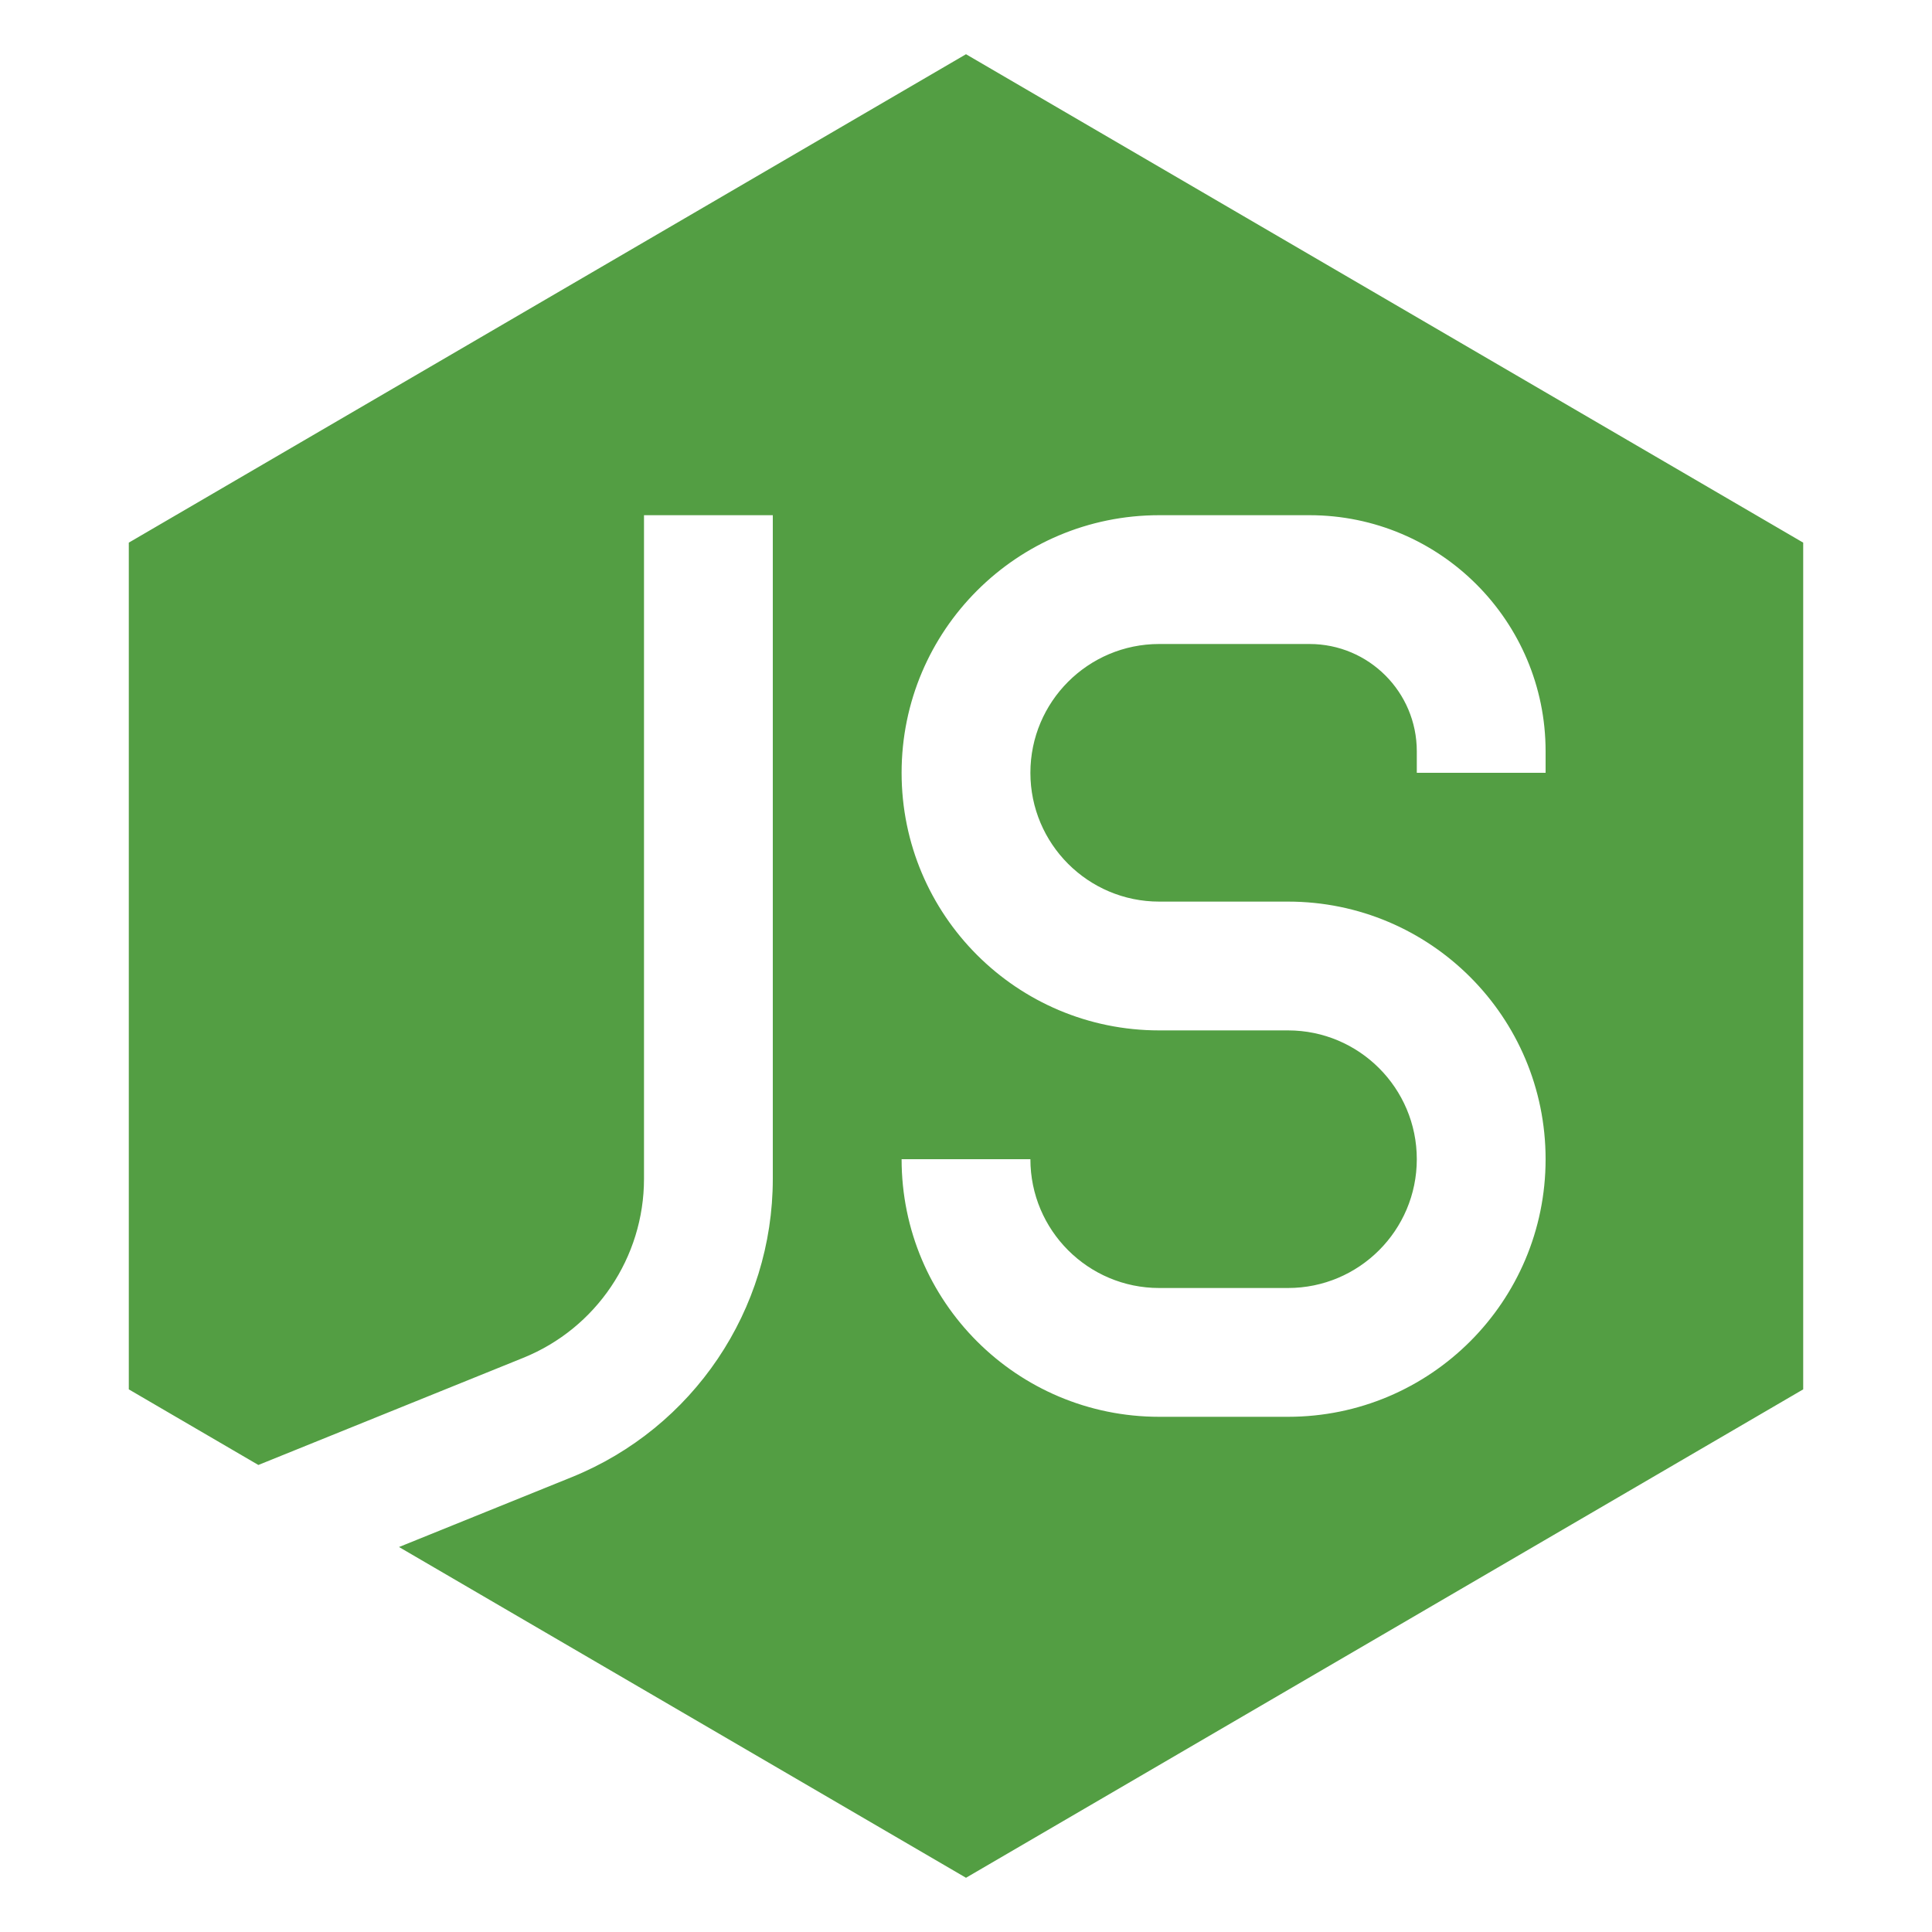
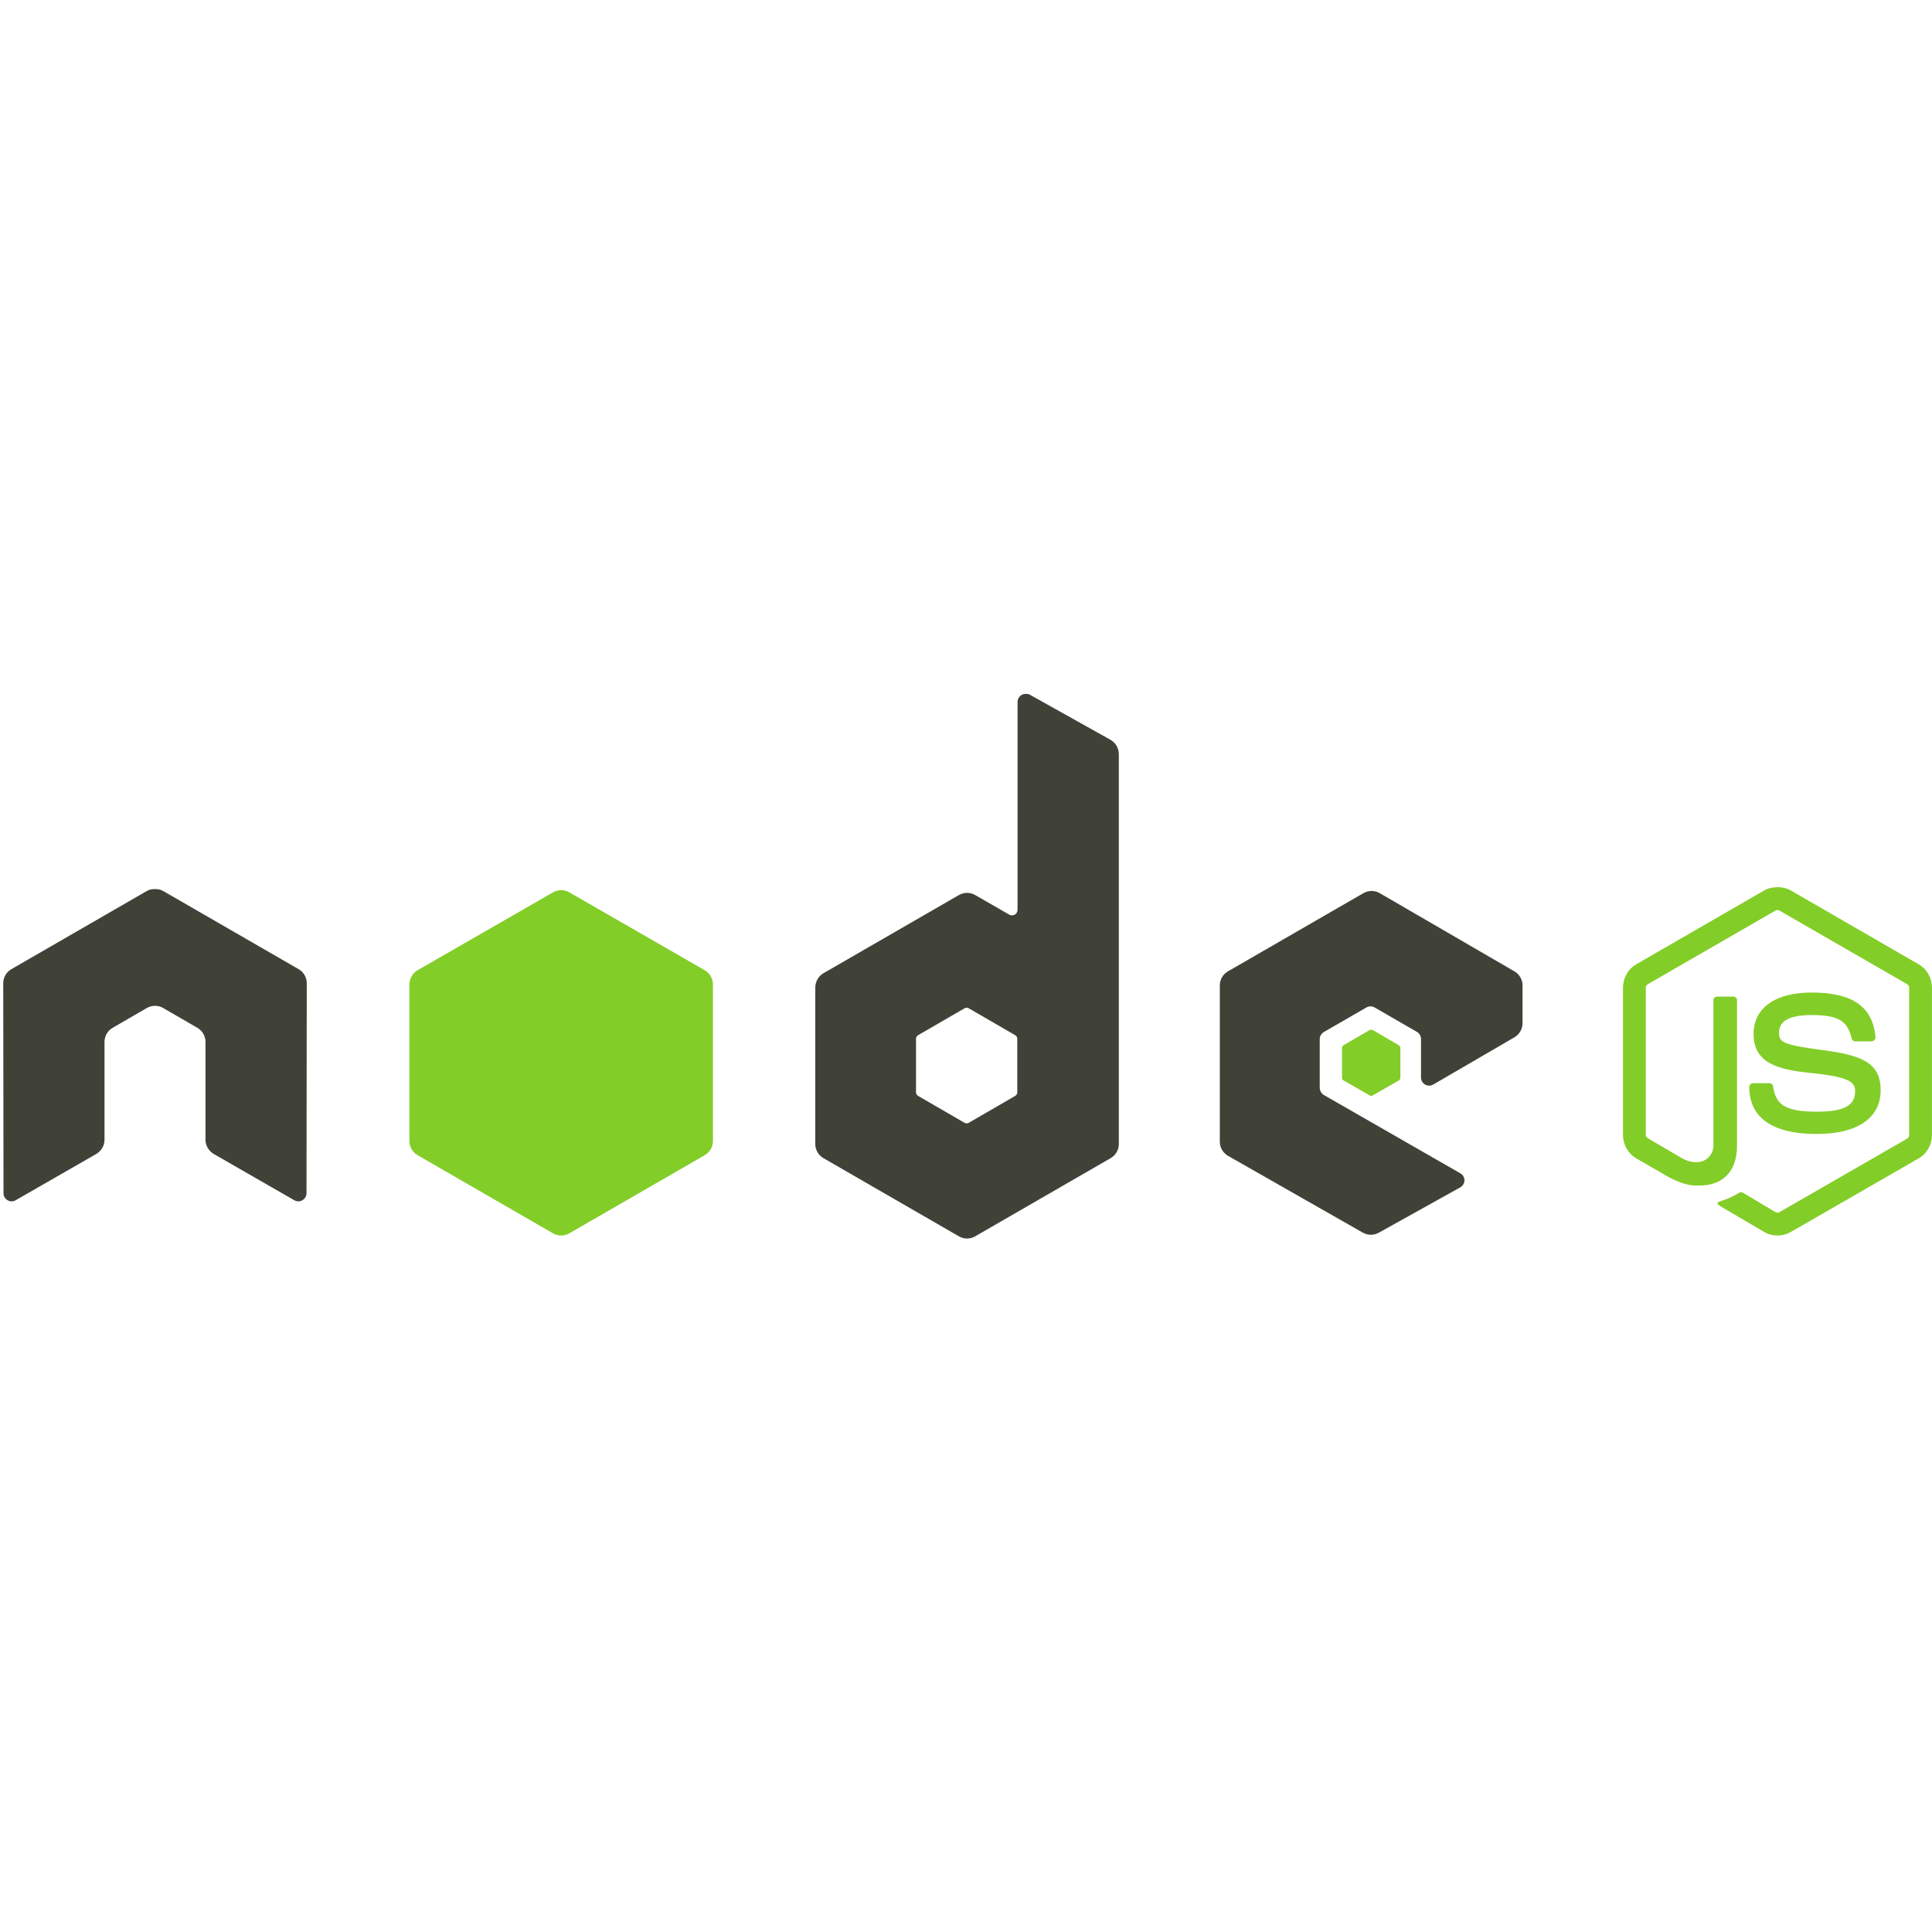
- <svg xmlns="http://www.w3.org/2000/svg" width="800px" height="800px" viewBox="0 0 15 15" fill="none">
-   <g id="SVGRepo_bgCarrier" stroke-width="0" />
-   <g id="SVGRepo_tracerCarrier" stroke-linecap="round" stroke-linejoin="round" />
-   <g id="SVGRepo_iconCarrier">
-     <path fill-rule="evenodd" clip-rule="evenodd" d="M14 4.213L7.5 0.421L1 4.213V10.787L2.006 11.374L4.063 10.542C4.629 10.313 5 9.763 5 9.152V4H6V9.152C6 10.17 5.382 11.087 4.438 11.469L3.098 12.011L7.5 14.579L14 10.787V4.213ZM7 6C7 4.895 7.895 4 9 4H10.167C11.179 4 12 4.821 12 5.833V6H11V5.833C11 5.373 10.627 5 10.167 5H9C8.448 5 8 5.448 8 6C8 6.552 8.448 7 9 7H10C11.105 7 12 7.895 12 9C12 10.105 11.105 11 10 11H9C7.895 11 7 10.105 7 9H8C8 9.552 8.448 10 9 10H10C10.552 10 11 9.552 11 9C11 8.448 10.552 8 10 8H9C7.895 8 7 7.105 7 6Z" fill="#539E43" />
+ <svg xmlns="http://www.w3.org/2000/svg" width="800px" height="800px" viewBox="0 -183.5 512 512" preserveAspectRatio="xMinYMin meet">
+   <g fill="#83CD29">
+     <path d="M471.05 51.611c-1.244 0-2.454.257-3.525.863l-33.888 19.57c-2.193 1.264-3.526 3.65-3.526 6.189v39.069c0 2.537 1.333 4.92 3.526 6.187l8.85 5.109c4.3 2.119 5.885 2.086 7.842 2.086 6.366 0 10.001-3.863 10.001-10.576V81.542c0-.545-.472-.935-1.007-.935h-4.245c-.544 0-1.007.39-1.007.935v38.566c0 2.975-3.1 5.968-8.13 3.453l-9.21-5.396c-.326-.177-.576-.49-.576-.863v-39.07c0-.37.247-.747.576-.935L470.547 57.8a.998.998 0 0 1 1.007 0l33.817 19.498c.322.194.576.553.576.936v39.069c0 .373-.188.755-.504.935l-33.889 19.498c-.29.173-.69.173-1.007 0l-8.706-5.18a.905.905 0 0 0-.863 0c-2.403 1.362-2.855 1.52-5.109 2.302-.555.194-1.398.495.288 1.44l11.368 6.69a6.995 6.995 0 0 0 3.526.936 6.949 6.949 0 0 0 3.525-.935l33.889-19.499c2.193-1.275 3.525-3.65 3.525-6.187v-39.07c0-2.538-1.332-4.92-3.525-6.187l-33.889-19.57c-1.062-.607-2.28-.864-3.525-.864z" />
+     <path d="M480.116 79.528c-9.65 0-15.397 4.107-15.397 10.937 0 7.408 5.704 9.444 14.966 10.36 11.08 1.085 11.943 2.712 11.943 4.893 0 3.783-3.016 5.396-10.144 5.396-8.957 0-10.925-2.236-11.584-6.691-.078-.478-.447-.864-.936-.864h-4.389c-.54 0-1.007.466-1.007 1.008 0 5.703 3.102 12.447 17.916 12.447 10.723 0 16.908-4.209 16.908-11.584 0-7.31-4.996-9.273-15.398-10.648-10.51-1.391-11.512-2.072-11.512-4.533 0-2.032.85-4.75 8.634-4.75 6.954 0 9.524 1.5 10.577 6.189.092.44.48.791.935.791h4.39c.27 0 .532-.166.719-.36.184-.207.314-.44.288-.719-.68-8.074-6.064-11.872-16.909-11.872z" />
  </g>
+   <path d="M271.821.383a2.181 2.181 0 0 0-1.08.287 2.18 2.18 0 0 0-1.079 1.871v55.042c0 .54-.251 1.024-.719 1.295a1.501 1.501 0 0 1-1.511 0l-8.994-5.18a4.31 4.31 0 0 0-4.317 0l-35.903 20.721c-1.342.775-2.158 2.264-2.158 3.814v41.443c0 1.548.817 2.966 2.158 3.741l35.903 20.722a4.3 4.3 0 0 0 4.317 0l35.903-20.722a4.308 4.308 0 0 0 2.159-3.741V16.356a4.386 4.386 0 0 0-2.23-3.814L272.9.598c-.335-.187-.707-.22-1.079-.215zM40.861 52.115c-.684.027-1.328.147-1.942.503L3.015 73.34a4.3 4.3 0 0 0-2.158 3.741L.929 132.7c0 .773.399 1.492 1.079 1.87a2.096 2.096 0 0 0 2.159 0l21.297-12.231c1.349-.802 2.23-2.196 2.23-3.742V92.623c0-1.55.815-2.972 2.159-3.742l9.065-5.252a4.251 4.251 0 0 1 2.159-.576c.74 0 1.5.185 2.158.576l9.066 5.252a4.296 4.296 0 0 1 2.159 3.742v25.973c0 1.546.89 2.95 2.23 3.742l21.297 12.232a2.096 2.096 0 0 0 2.159 0 2.164 2.164 0 0 0 1.08-1.871l.07-55.618a4.28 4.28 0 0 0-2.158-3.741L43.235 52.618c-.607-.356-1.253-.475-1.942-.503h-.432zm322.624.503c-.75 0-1.485.19-2.158.576l-35.903 20.722a4.306 4.306 0 0 0-2.159 3.741V119.1c0 1.559.878 2.971 2.23 3.742l35.616 20.29c1.315.75 2.921.807 4.245.07l21.585-12.015c.685-.38 1.148-1.09 1.151-1.87a2.126 2.126 0 0 0-1.079-1.871l-36.119-20.722c-.676-.386-1.151-1.167-1.151-1.943v-12.95c0-.775.48-1.485 1.151-1.871l11.224-6.476a2.155 2.155 0 0 1 2.159 0L375.5 89.96a2.152 2.152 0 0 1 1.08 1.87v10.217a2.15 2.15 0 0 0 1.079 1.87c.673.389 1.487.39 2.158 0L401.331 91.4a4.325 4.325 0 0 0 2.159-3.742v-10c0-1.545-.82-2.966-2.159-3.742l-35.687-20.722a4.279 4.279 0 0 0-2.159-.575zm-107.35 30.939c.188 0 .408.046.576.143l12.304 7.123c.334.193.576.55.576.935v14.246c0 .387-.24.743-.576.936l-12.304 7.123a1.088 1.088 0 0 1-1.079 0l-12.303-7.123c-.335-.194-.576-.549-.576-.936V91.758c0-.386.242-.74.576-.935l12.303-7.122a.948.948 0 0 1 .504-.143v-.001z" fill="#404137" />
+   <path d="M148.714 52.402c-.748 0-1.488.19-2.158.576l-35.903 20.65c-1.343.773-2.159 2.265-2.159 3.813v41.443c0 1.55.817 2.966 2.159 3.742l35.903 20.721a4.297 4.297 0 0 0 4.317 0l35.903-20.721a4.308 4.308 0 0 0 2.158-3.742V77.441c0-1.55-.816-3.04-2.158-3.813l-35.903-20.65a4.297 4.297 0 0 0-2.159-.576zM363.413 89.385c-.143 0-.302 0-.431.072l-6.907 4.029a.84.84 0 0 0-.432.72v7.914c0 .298.172.571.432.72l6.907 3.957c.259.15.535.15.791 0l6.907-3.958a.846.846 0 0 0 .432-.719v-7.915a.846.846 0 0 0-.432-.719l-6.907-4.03c-.128-.075-.216-.07-.36-.07z" fill="#83CD29" />
</svg>
